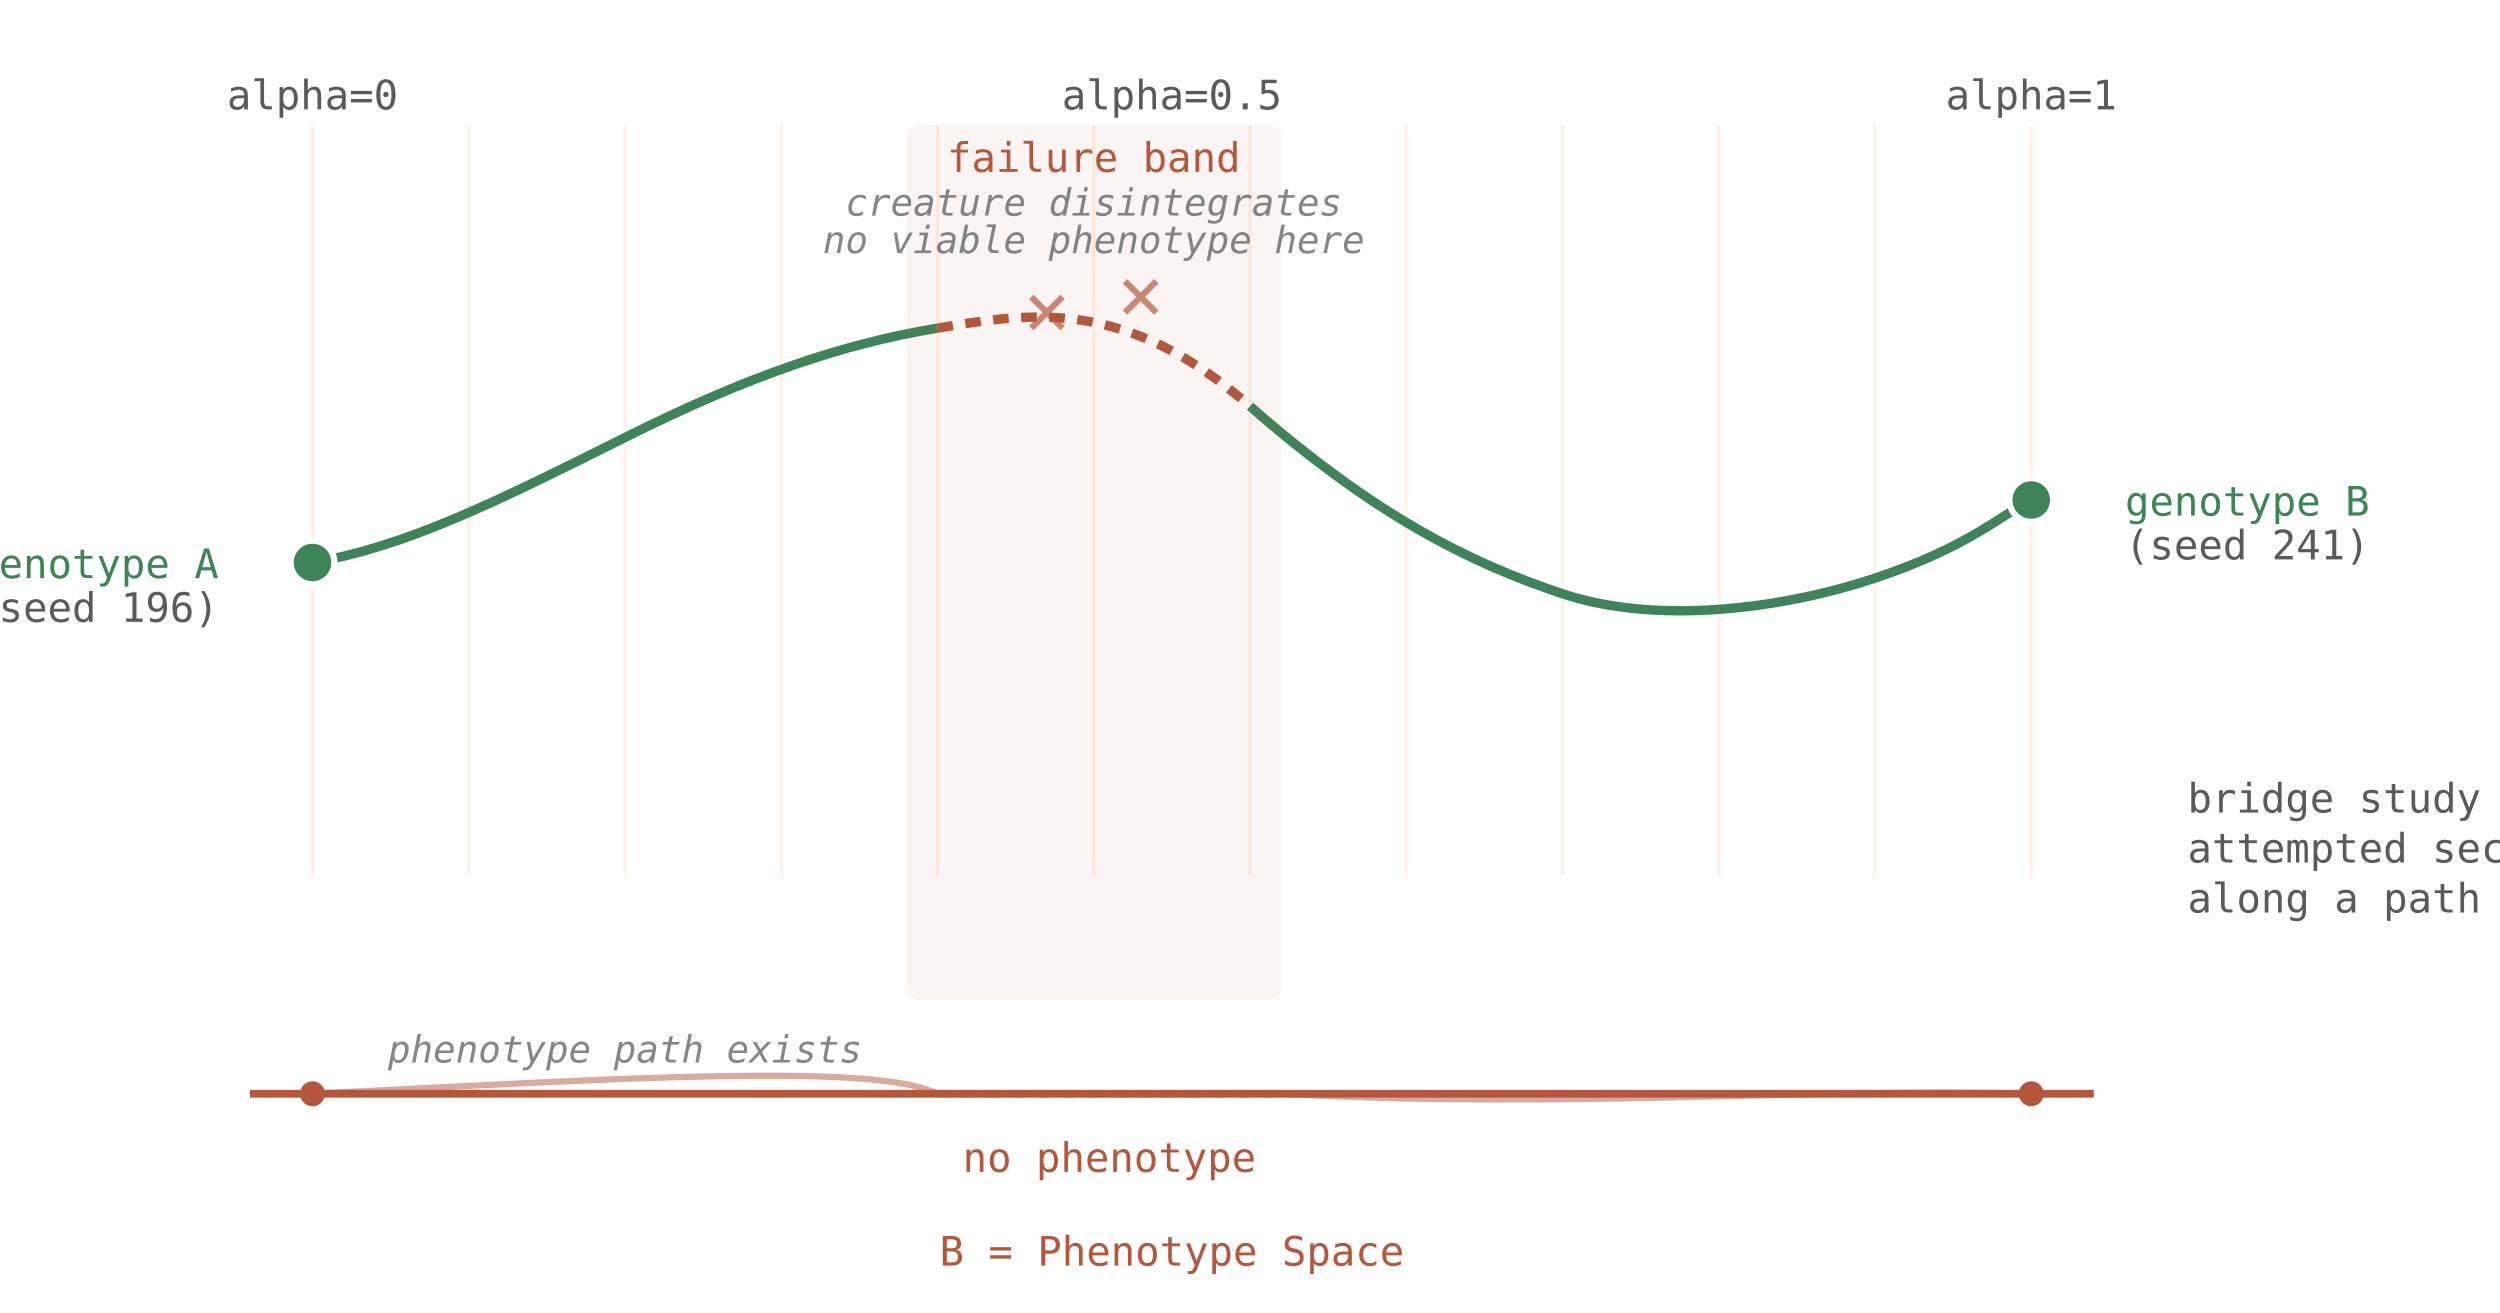
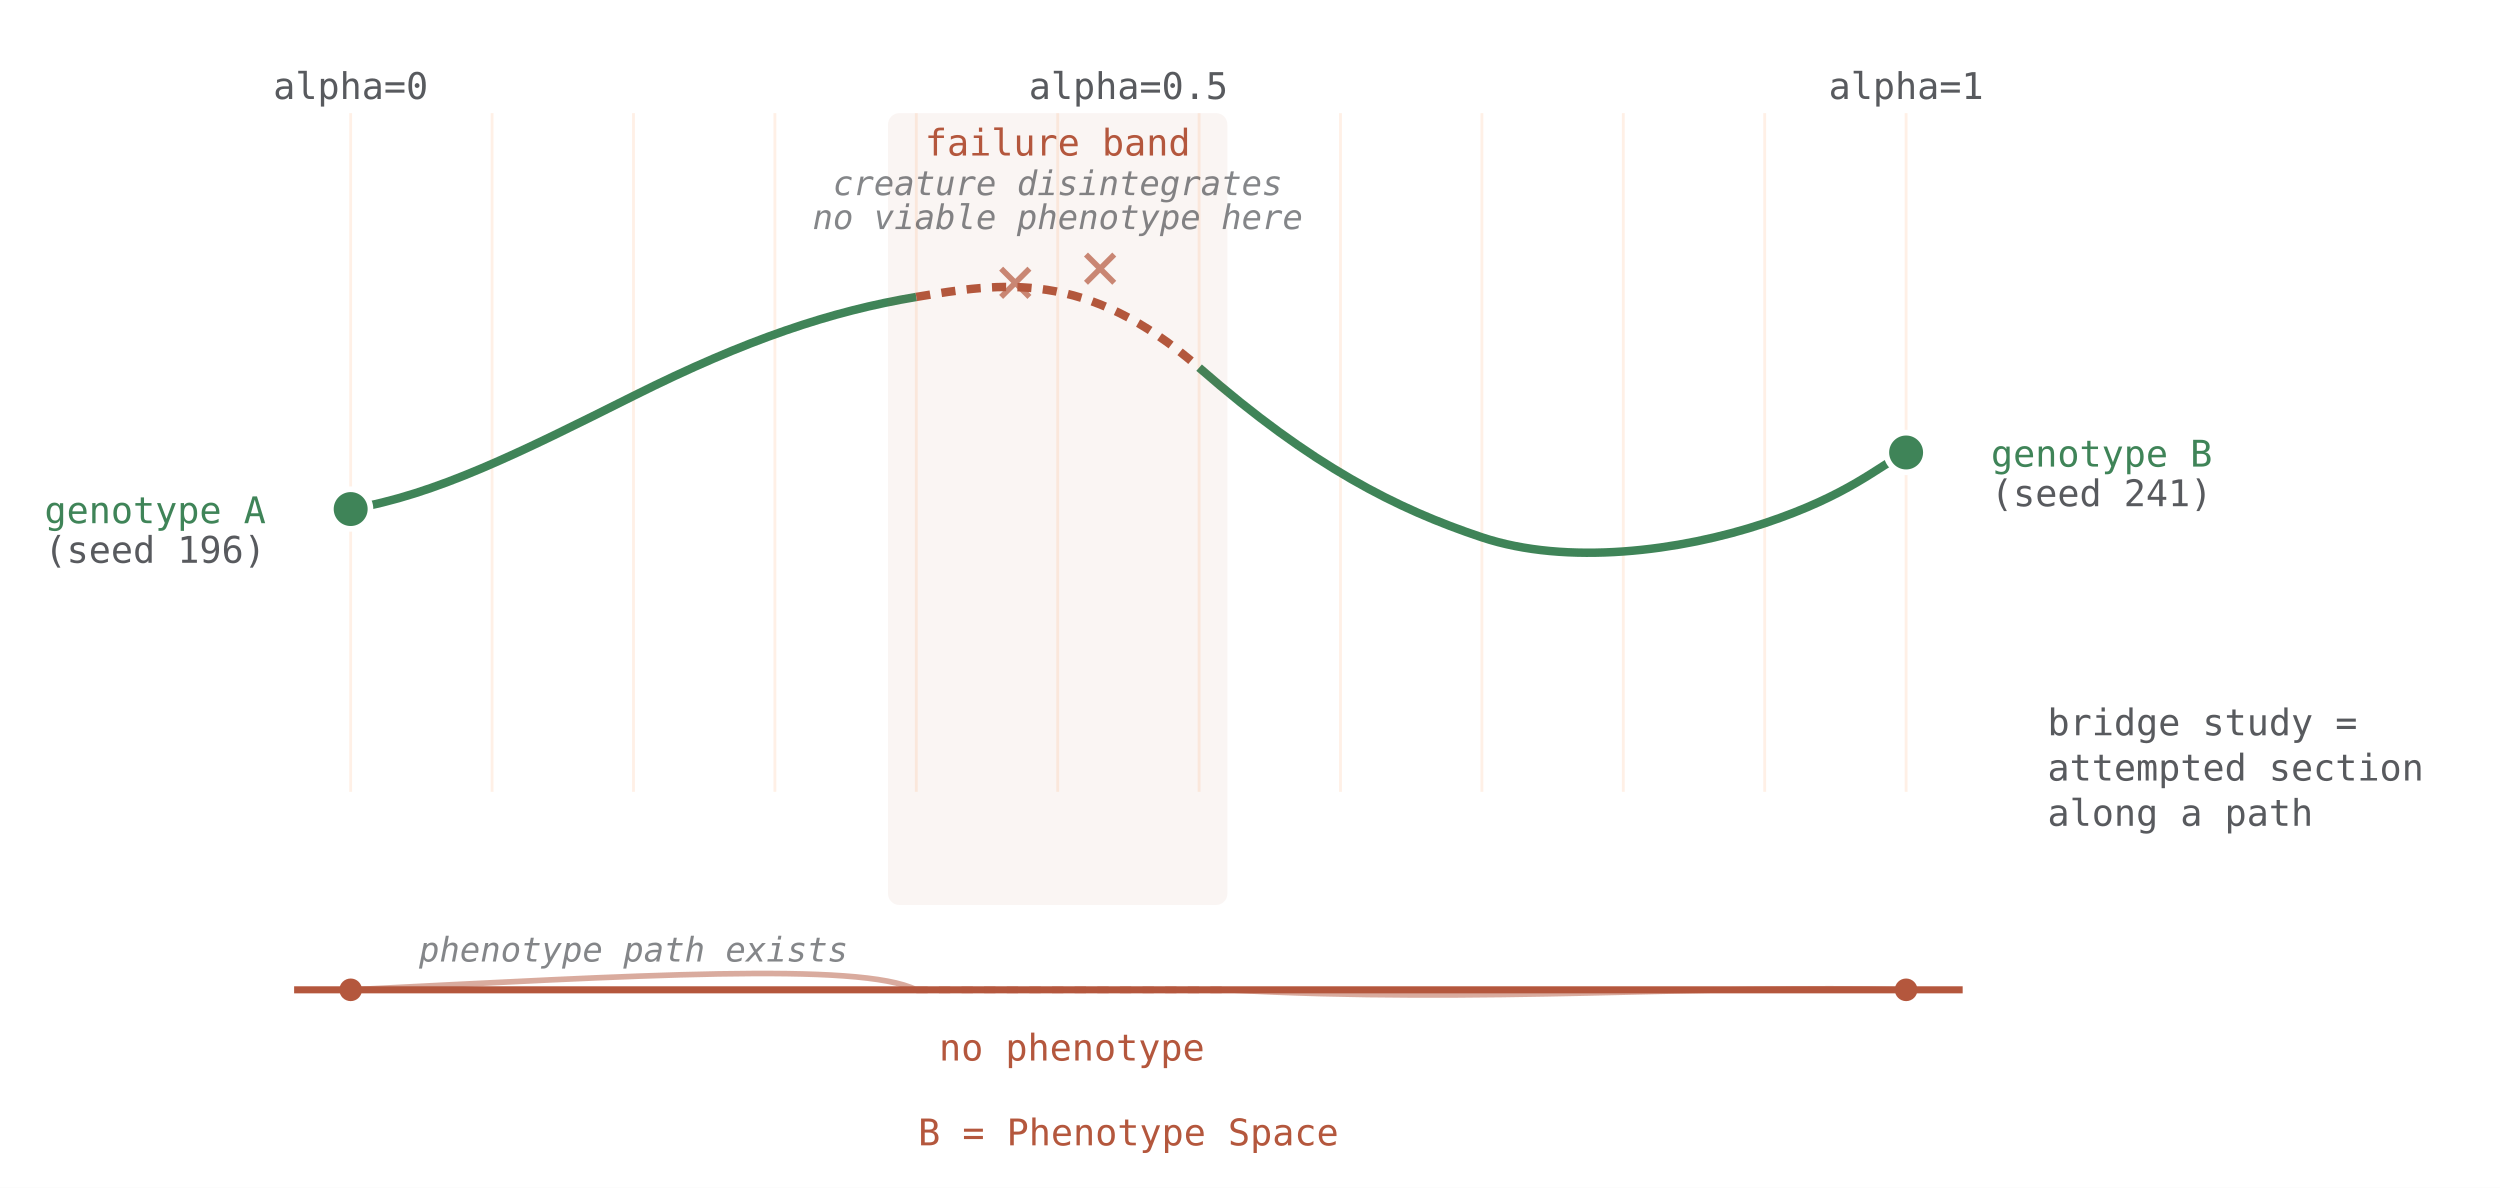
- <svg xmlns="http://www.w3.org/2000/svg" viewBox="0 0 800 420" width="800" height="420">
+ <svg xmlns="http://www.w3.org/2000/svg" viewBox="-24 0 884 420" width="884" height="420">
  <style>
text { font-family: "Berkeley Mono", ui-monospace, monospace; fill: #0b0e14; }
.label { font-size: 13px; fill: rgba(11,14,20,0.68); }
.label-bold { font-size: 13px; fill: #0b0e14; font-weight: 700; }
.label-accent { font-size: 13px; fill: #ff6600; }
.label-accent2 { font-size: 13px; fill: #b4573d; }
.label-accent3 { font-size: 13px; fill: #3f8458; }
.label-accent4 { font-size: 13px; fill: #9f6f00; }
.label-accent5 { font-size: 13px; fill: #4f66bc; }
.annotation { font-size: 12px; fill: rgba(11,14,20,0.5); font-style: italic; }
</style>
-   <rect width="800" height="420" fill="#ffffff" />
+   <rect x="-24" width="884" height="420" fill="#ffffff" />
  <defs>
    <marker id="arrowGreen" viewBox="0 0 10 10" refX="9" refY="5" markerWidth="6" markerHeight="6" orient="auto">
      <path d="M 0 0 L 10 5 L 0 10 z" fill="#3f8458" />
    </marker>
    <marker id="arrowRed" viewBox="0 0 10 10" refX="9" refY="5" markerWidth="6" markerHeight="6" orient="auto">
      <path d="M 0 0 L 10 5 L 0 10 z" fill="#b4573d" />
    </marker>
  </defs>
  <g stroke="#ff6600" stroke-opacity="0.1" stroke-width="1">
    <line x1="100" y1="40" x2="100" y2="280" />
    <line x1="150" y1="40" x2="150" y2="280" />
    <line x1="200" y1="40" x2="200" y2="280" />
    <line x1="250" y1="40" x2="250" y2="280" />
    <line x1="300" y1="40" x2="300" y2="280" />
    <line x1="350" y1="40" x2="350" y2="280" />
    <line x1="400" y1="40" x2="400" y2="280" />
    <line x1="450" y1="40" x2="450" y2="280" />
    <line x1="500" y1="40" x2="500" y2="280" />
    <line x1="550" y1="40" x2="550" y2="280" />
    <line x1="600" y1="40" x2="600" y2="280" />
    <line x1="650" y1="40" x2="650" y2="280" />
  </g>
  <path d="M 100 180 C 130 175, 160 160, 200 140 C 240 120, 270 110, 300 105" stroke="#3f8458" stroke-width="3" fill="none" />
  <path d="M 300 105 C 330 100, 360 95, 400 130" stroke="#b4573d" stroke-width="3" fill="none" stroke-dasharray="5,4" />
  <path d="M 400 130 C 440 165, 470 180, 500 190 C 530 200, 570 195, 600 185 C 630 175, 640 165, 650 160" stroke="#3f8458" stroke-width="3" fill="none" />
  <rect x="290" y="40" width="120" height="280" rx="4" fill="#b4573d" fill-opacity="0.06" />
  <circle cx="100" cy="180" r="7" fill="#3f8458" stroke="#ffffff" stroke-width="2" />
  <circle cx="650" cy="160" r="7" fill="#3f8458" stroke="#ffffff" stroke-width="2" />
  <g stroke="#b4573d" stroke-width="2" opacity="0.7">
    <line x1="330" y1="95" x2="340" y2="105" />
    <line x1="340" y1="95" x2="330" y2="105" />
    <line x1="360" y1="90" x2="370" y2="100" />
    <line x1="370" y1="90" x2="360" y2="100" />
  </g>
  <text x="70" y="185" class="label-accent3" text-anchor="end">genotype A</text>
  <text x="70" y="199" class="label" text-anchor="end">(seed 196)</text>
  <text x="680" y="165" class="label-accent3">genotype B</text>
  <text x="680" y="179" class="label">(seed 241)</text>
  <text x="350" y="55" class="label-accent2" text-anchor="middle">failure band</text>
  <text x="350" y="69" class="annotation" text-anchor="middle">creature disintegrates</text>
  <text x="350" y="81" class="annotation" text-anchor="middle">no viable phenotype here</text>
  <text x="100" y="35" class="label" text-anchor="middle">alpha=0</text>
  <text x="375" y="35" class="label" text-anchor="middle">alpha=0.5</text>
  <text x="650" y="35" class="label" text-anchor="middle">alpha=1</text>
  <line x1="80" y1="350" x2="670" y2="350" stroke="#b4573d" stroke-width="2.5" />
  <path d="M 100 350 C 200 345, 280 340, 300 350" stroke="#b4573d" stroke-width="2" fill="none" opacity="0.5" />
  <text x="200" y="340" class="annotation" text-anchor="middle">phenotype path exists</text>
  <line x1="300" y1="350" x2="410" y2="350" stroke="#b4573d" stroke-width="2.5" stroke-dasharray="4,4" opacity="0.4" />
  <text x="355" y="375" class="label-accent2" text-anchor="middle">no phenotype</text>
  <path d="M 410 350 C 500 355, 580 348, 650 350" stroke="#b4573d" stroke-width="2" fill="none" opacity="0.5" />
  <circle cx="100" cy="350" r="4" fill="#b4573d" />
  <circle cx="650" cy="350" r="4" fill="#b4573d" />
  <text x="375" y="405" class="label-accent2" text-anchor="middle">B = Phenotype Space</text>
  <text x="700" y="260" class="label" text-anchor="start">bridge study =</text>
  <text x="700" y="276" class="label" text-anchor="start">attempted section</text>
  <text x="700" y="292" class="label" text-anchor="start">along a path</text>
</svg>
